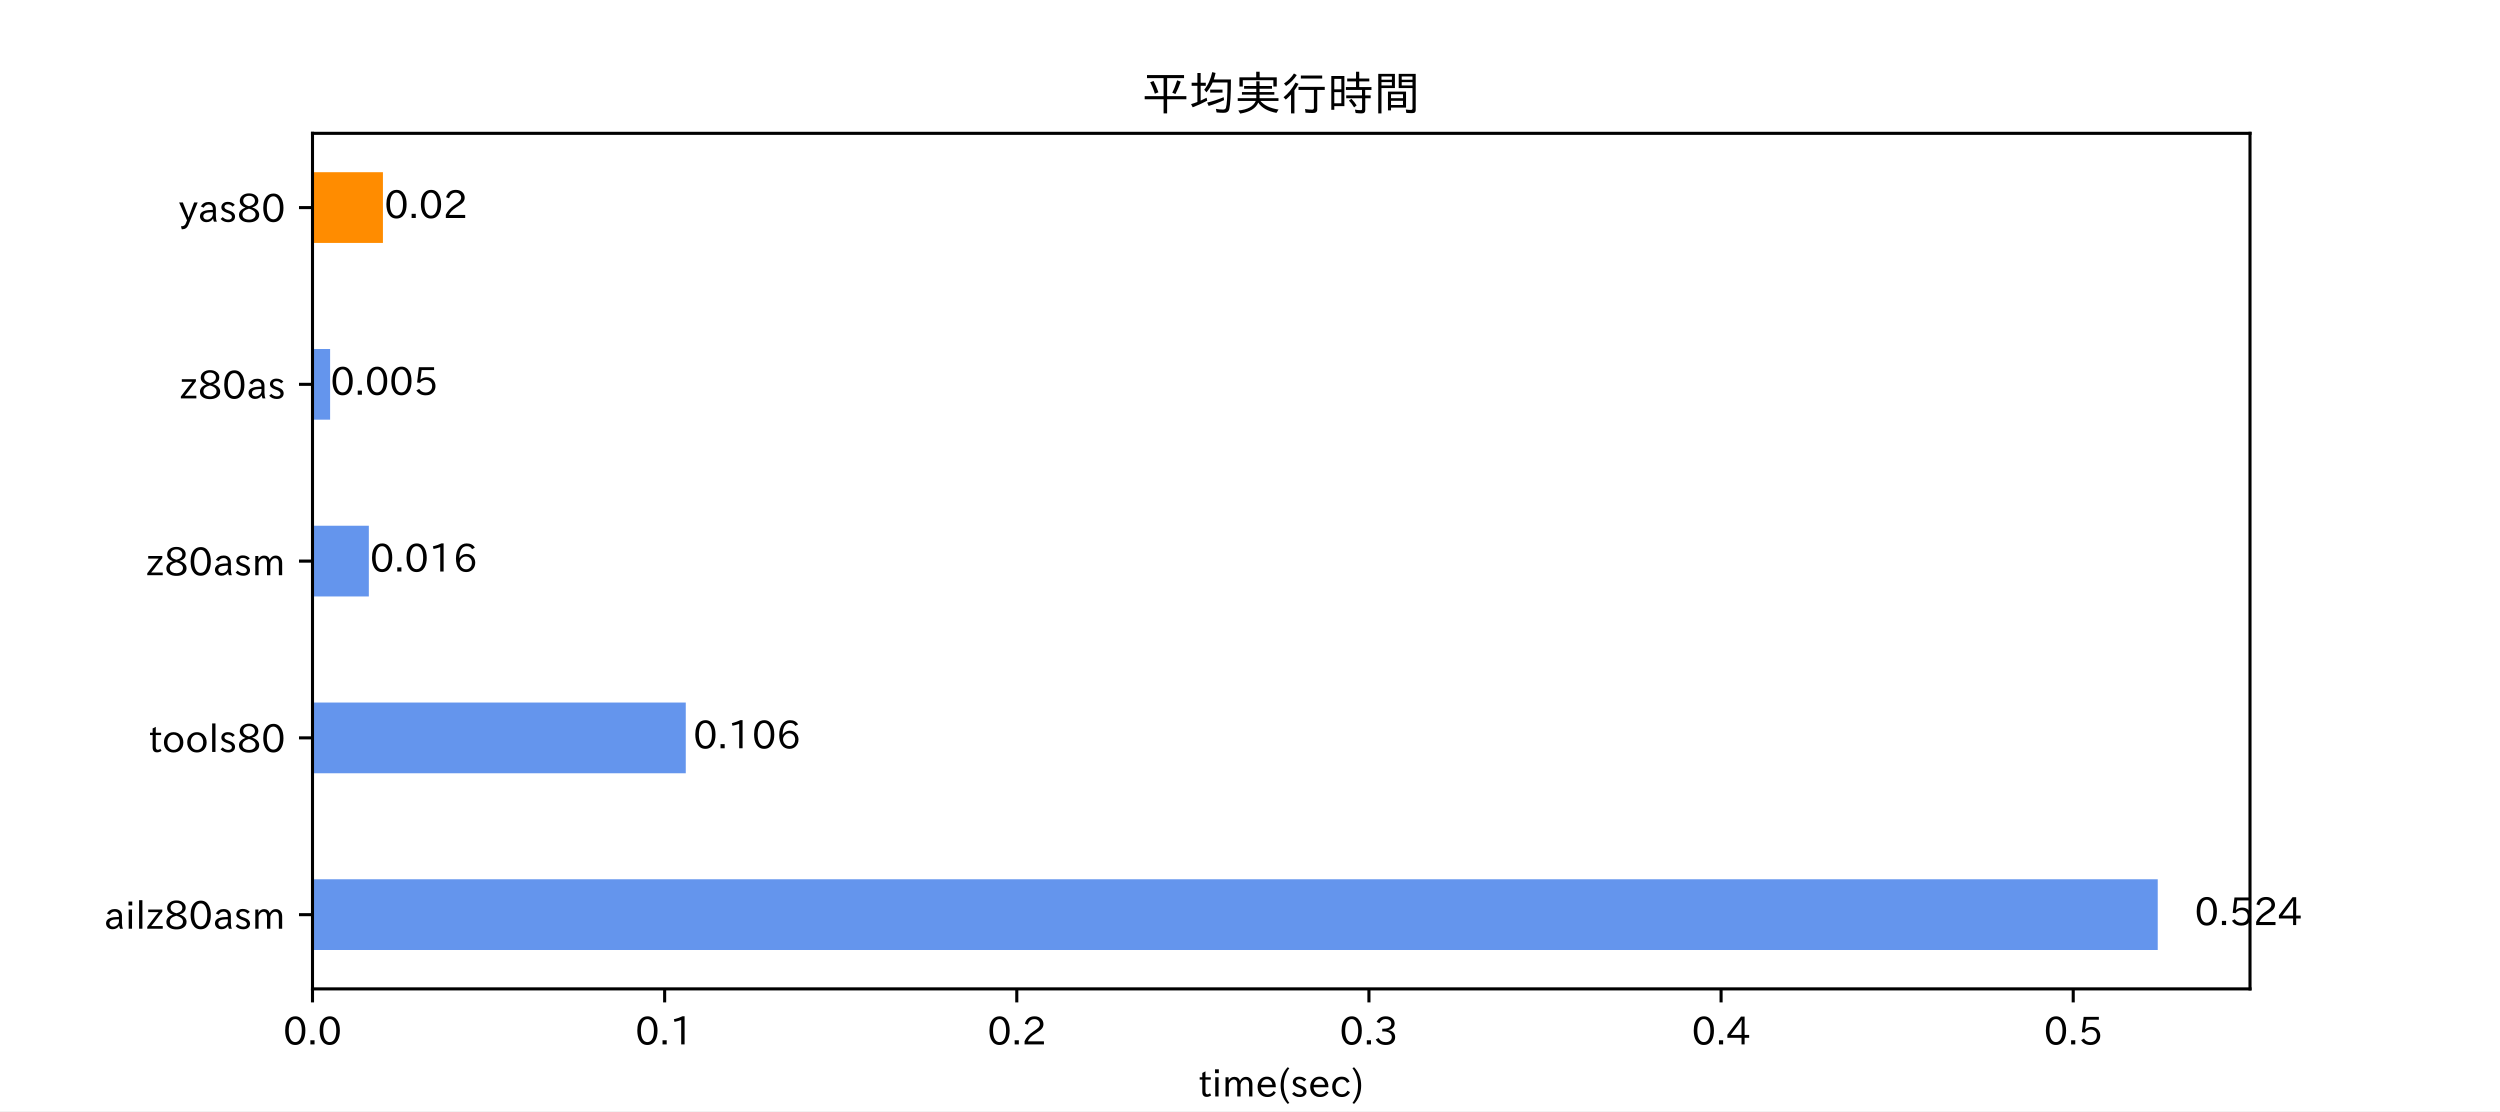
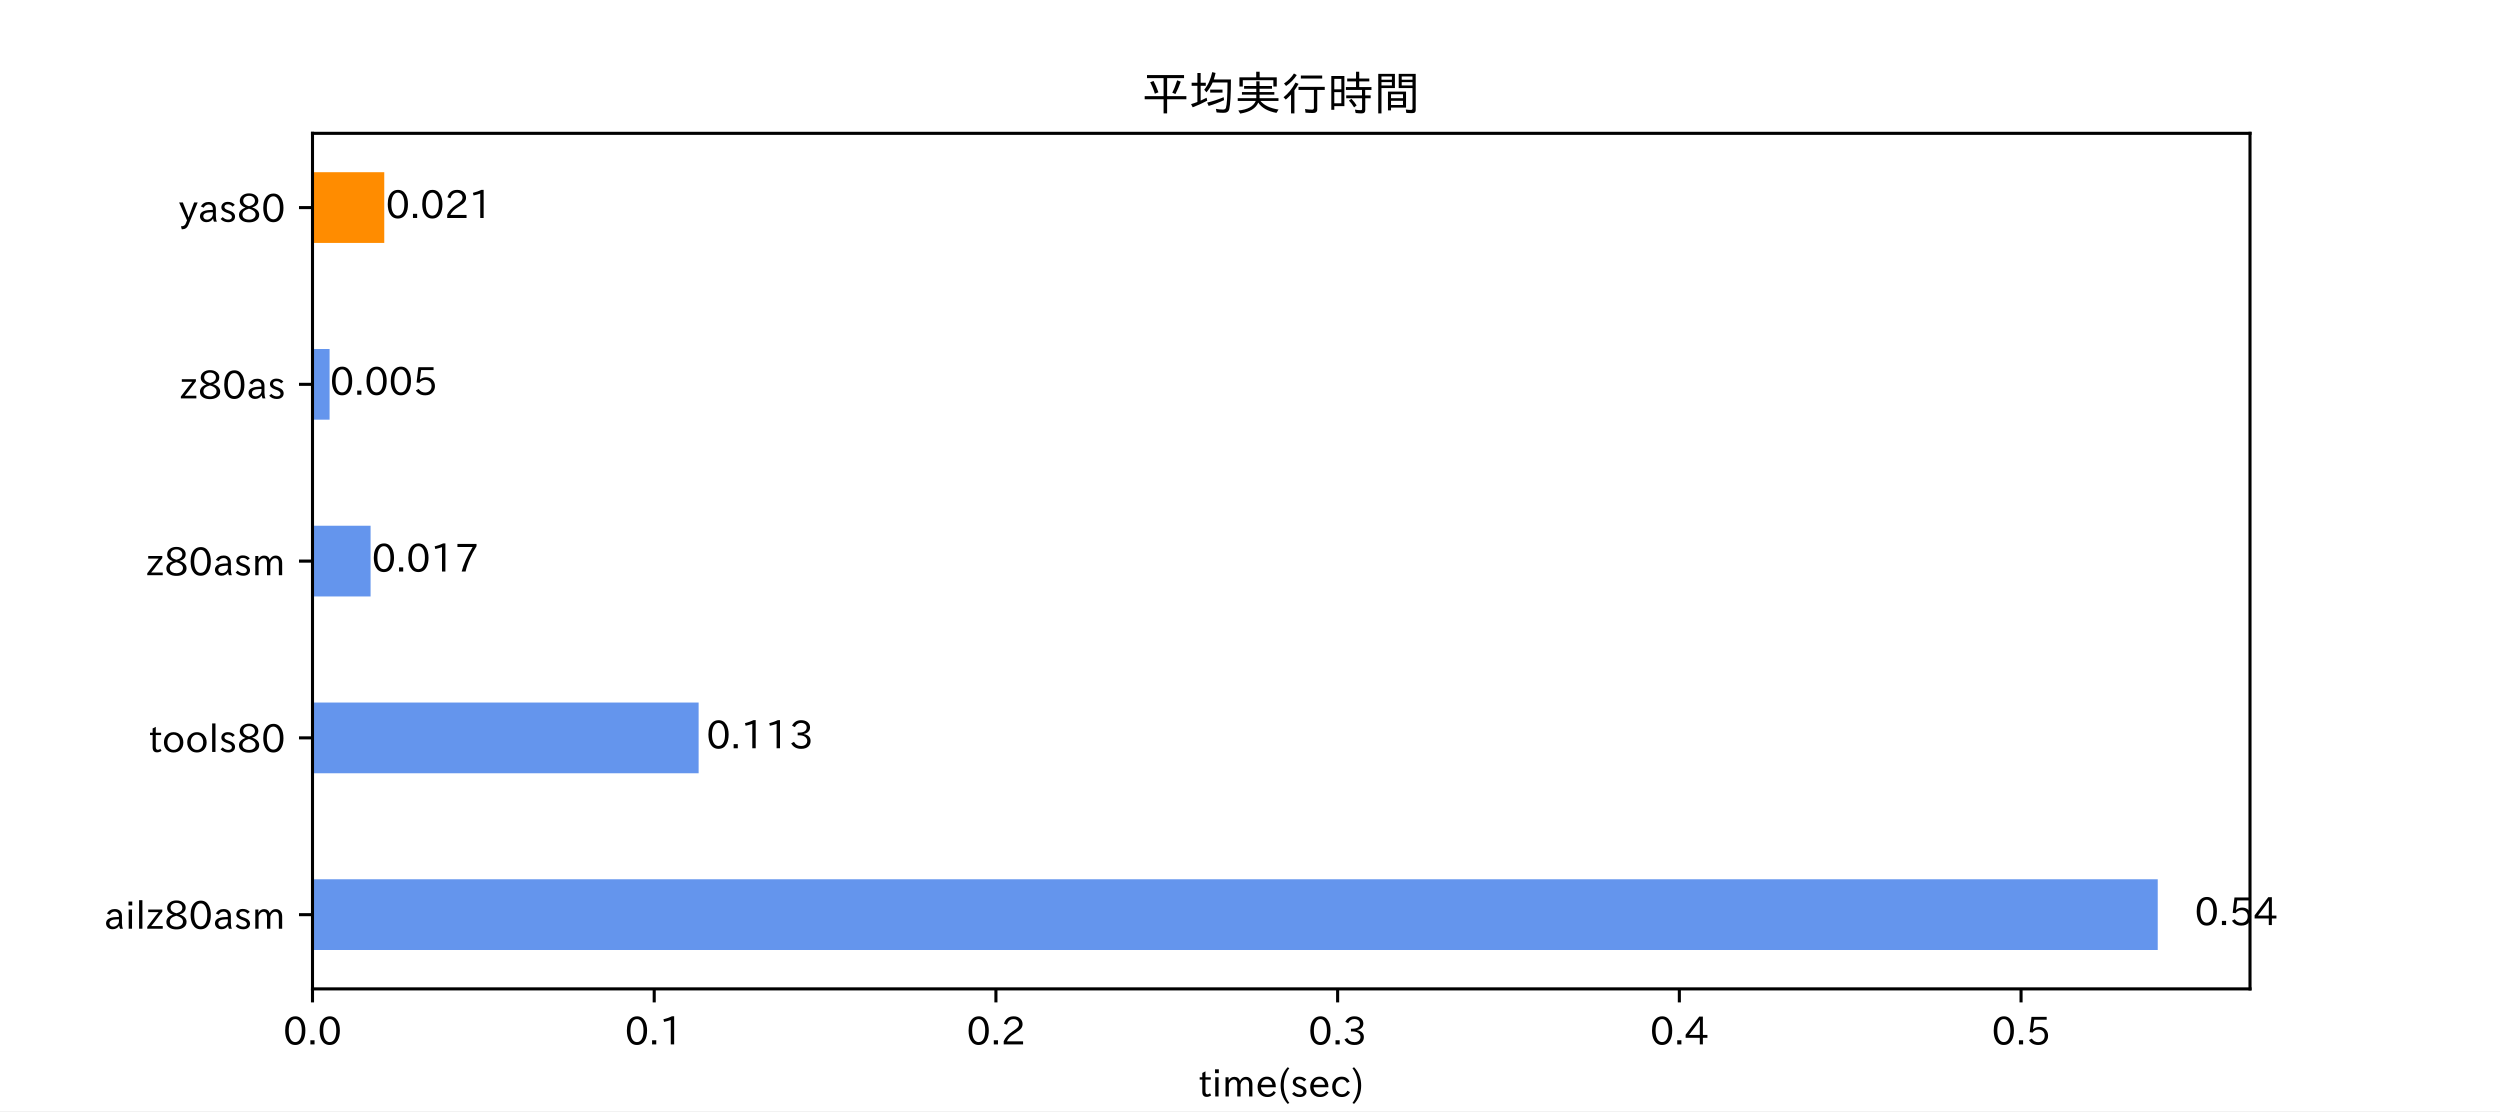
<svg xmlns="http://www.w3.org/2000/svg" xmlns:xlink="http://www.w3.org/1999/xlink" width="648pt" height="288pt" viewBox="0 0 648 288" version="1.1">
  <defs>
    <style type="text/css">*{stroke-linejoin: round; stroke-linecap: butt}</style>
  </defs>
  <g id="figure_1">
    <g id="patch_1">
      <path d="M 0 288  L 648 288  L 648 0  L 0 0  z " style="fill: #ffffff" />
    </g>
    <g id="axes_1">
      <g id="patch_2">
        <path d="M 81 256.32  L 583.2 256.32  L 583.2 34.56  L 81 34.56  z " style="fill: #ffffff" />
      </g>
      <g id="patch_3">
-         <path d="M 81 44.64  L 99.255 44.64  L 99.255 62.967  L 81 62.967  z " clip-path="url(#pb9624c2dc9)" style="fill: #ff8c00" />
+         <path d="M 81 44.64  L 99.6 44.64  L 99.6 62.967  L 81 62.967  z " clip-path="url(#pcaa8db3b08)" style="fill: #ff8c00" />
      </g>
      <g id="patch_4">
-         <path d="M 81 90.458  L 85.564 90.458  L 85.564 108.785  L 81 108.785  z " clip-path="url(#pb9624c2dc9)" style="fill: #6495ed" />
+         <path d="M 81 90.458  L 85.429 90.458  L 85.429 108.785  L 81 108.785  z " clip-path="url(#pcaa8db3b08)" style="fill: #6495ed" />
      </g>
      <g id="patch_5">
-         <path d="M 81 136.276  L 95.604 136.276  L 95.604 154.604  L 81 154.604  z " clip-path="url(#pb9624c2dc9)" style="fill: #6495ed" />
+         <path d="M 81 136.276  L 96.057 136.276  L 96.057 154.604  L 81 154.604  z " clip-path="url(#pcaa8db3b08)" style="fill: #6495ed" />
      </g>
      <g id="patch_6">
-         <path d="M 81 182.095  L 177.752 182.095  L 177.752 200.422  L 81 200.422  z " clip-path="url(#pb9624c2dc9)" style="fill: #6495ed" />
+         <path d="M 81 182.095  L 181.086 182.095  L 181.086 200.422  L 81 200.422  z " clip-path="url(#pcaa8db3b08)" style="fill: #6495ed" />
      </g>
      <g id="patch_7">
-         <path d="M 81 227.913  L 559.286 227.913  L 559.286 246.24  L 81 246.24  z " clip-path="url(#pb9624c2dc9)" style="fill: #6495ed" />
+         <path d="M 81 227.913  L 559.286 227.913  L 559.286 246.24  L 81 246.24  z " clip-path="url(#pcaa8db3b08)" style="fill: #6495ed" />
      </g>
      <g id="matplotlib.axis_1">
        <g id="xtick_1">
          <g id="line2d_1">
            <defs>
-               <path id="m57a900c280" d="M 0 0  L 0 3.5  " style="stroke: #000000; stroke-width: 0.8" />
+               <path id="m68e9a81e2b" d="M 0 0  L 0 3.5  " style="stroke: #000000; stroke-width: 0.8" />
            </defs>
            <g>
-               <use xlink:href="#m57a900c280" x="81" y="256.32" style="stroke: #000000; stroke-width: 0.8" />
+               <use xlink:href="#m68e9a81e2b" x="81" y="256.32" style="stroke: #000000; stroke-width: 0.8" />
            </g>
          </g>
          <g id="text_1">
            <g transform="translate(73.38047 270.8106) scale(0.1 -0.1)">
              <defs>
                <path id="IPAexGothic-30" d="M 2038 4725  Q 2881 4725 3334 3944  Q 3694 3325 3694 2344  Q 3694 1372 3334 741  Q 2888 -31 2016 -31  Q 1147 -31 700 741  Q 341 1372 341 2350  Q 341 3713 1000 4334  Q 1419 4725 2038 4725  z M 2016 4266  Q 1516 4266 1228 3759  Q 934 3247 934 2344  Q 934 1456 1222 947  Q 1513 447 2016 447  Q 2619 447 2909 1153  Q 3100 1622 3100 2375  Q 3100 3256 2806 3759  Q 2509 4266 2016 4266  z " transform="scale(0.015625)" />
                <path id="IPAexGothic-2e" d="M 1184 63  L 494 63  L 494 753  L 1184 753  L 1184 63  z " transform="scale(0.015625)" />
              </defs>
              <use xlink:href="#IPAexGothic-30" />
              <use xlink:href="#IPAexGothic-2e" transform="translate(62.98828 0)" />
              <use xlink:href="#IPAexGothic-30" transform="translate(89.4043 0)" />
            </g>
          </g>
        </g>
        <g id="xtick_2">
          <g id="line2d_2">
            <g>
-               <use xlink:href="#m57a900c280" x="172.276" y="256.32" style="stroke: #000000; stroke-width: 0.8" />
+               <use xlink:href="#m68e9a81e2b" x="169.571" y="256.32" style="stroke: #000000; stroke-width: 0.8" />
            </g>
          </g>
          <g id="text_2">
-             <g transform="translate(164.6564 270.8106) scale(0.1 -0.1)">
+             <g transform="translate(161.9519 270.8106) scale(0.1 -0.1)">
              <defs>
                <path id="IPAexGothic-31" d="M 2463 63  L 1900 63  L 1900 4103  Q 1372 3922 788 3797  L 684 4231  Q 1519 4441 2106 4731  L 2463 4731  L 2463 63  z " transform="scale(0.015625)" />
              </defs>
              <use xlink:href="#IPAexGothic-30" />
              <use xlink:href="#IPAexGothic-2e" transform="translate(62.98828 0)" />
              <use xlink:href="#IPAexGothic-31" transform="translate(89.4043 0)" />
            </g>
          </g>
        </g>
        <g id="xtick_3">
          <g id="line2d_3">
            <g>
-               <use xlink:href="#m57a900c280" x="263.552" y="256.32" style="stroke: #000000; stroke-width: 0.8" />
+               <use xlink:href="#m68e9a81e2b" x="258.143" y="256.32" style="stroke: #000000; stroke-width: 0.8" />
            </g>
          </g>
          <g id="text_3">
-             <g transform="translate(255.9323 270.8106) scale(0.1 -0.1)">
+             <g transform="translate(250.5233 270.8106) scale(0.1 -0.1)">
              <defs>
                <path id="IPAexGothic-32" d="M 3659 63  L 447 63  L 447 594  Q 825 1475 1894 2203  L 2072 2322  Q 2619 2697 2791 2906  Q 2988 3153 2988 3444  Q 2988 3772 2756 4003  Q 2500 4259 2084 4259  Q 1250 4259 991 3328  L 497 3506  Q 853 4725 2116 4725  Q 2806 4725 3216 4316  Q 3575 3947 3575 3425  Q 3575 3038 3344 2722  Q 3131 2416 2366 1938  L 2231 1856  Q 1256 1253 978 569  L 3659 569  L 3659 63  z " transform="scale(0.015625)" />
              </defs>
              <use xlink:href="#IPAexGothic-30" />
              <use xlink:href="#IPAexGothic-2e" transform="translate(62.98828 0)" />
              <use xlink:href="#IPAexGothic-32" transform="translate(89.4043 0)" />
            </g>
          </g>
        </g>
        <g id="xtick_4">
          <g id="line2d_4">
            <g>
-               <use xlink:href="#m57a900c280" x="354.828" y="256.32" style="stroke: #000000; stroke-width: 0.8" />
+               <use xlink:href="#m68e9a81e2b" x="346.714" y="256.32" style="stroke: #000000; stroke-width: 0.8" />
            </g>
          </g>
          <g id="text_4">
-             <g transform="translate(347.2082 270.8106) scale(0.1 -0.1)">
+             <g transform="translate(339.0948 270.8106) scale(0.1 -0.1)">
              <defs>
                <path id="IPAexGothic-33" d="M 2381 2419  Q 3506 2216 3506 1278  Q 3506 716 3128 356  Q 2709 -31 1944 -31  Q 797 -31 288 881  L 756 1131  Q 1109 441 1938 441  Q 2425 441 2694 691  Q 2950 928 2950 1291  Q 2950 1719 2566 1978  Q 2216 2213 1644 2213  L 1363 2213  L 1363 2669  L 1656 2669  Q 2231 2669 2534 2888  Q 2859 3119 2859 3509  Q 2859 3934 2494 4138  Q 2259 4278 1931 4278  Q 1238 4278 903 3578  L 434 3803  Q 897 4725 1938 4725  Q 2597 4725 3006 4394  Q 3416 4069 3416 3534  Q 3416 3028 3019 2706  Q 2763 2500 2381 2444  L 2381 2419  z " transform="scale(0.015625)" />
              </defs>
              <use xlink:href="#IPAexGothic-30" />
              <use xlink:href="#IPAexGothic-2e" transform="translate(62.98828 0)" />
              <use xlink:href="#IPAexGothic-33" transform="translate(89.4043 0)" />
            </g>
          </g>
        </g>
        <g id="xtick_5">
          <g id="line2d_5">
            <g>
-               <use xlink:href="#m57a900c280" x="446.104" y="256.32" style="stroke: #000000; stroke-width: 0.8" />
+               <use xlink:href="#m68e9a81e2b" x="435.286" y="256.32" style="stroke: #000000; stroke-width: 0.8" />
            </g>
          </g>
          <g id="text_5">
-             <g transform="translate(438.4841 270.8106) scale(0.1 -0.1)">
+             <g transform="translate(427.6662 270.8106) scale(0.1 -0.1)">
              <defs>
                <path id="IPAexGothic-34" d="M 3813 1159  L 3059 1159  L 3059 63  L 2547 63  L 2547 1159  L 197 1159  L 197 1672  L 2456 4678  L 3059 4678  L 3059 1634  L 3813 1634  L 3813 1159  z M 2578 4109  L 2559 4109  Q 2278 3656 2003 3284  L 759 1634  L 2547 1634  L 2547 3144  Q 2547 3481 2578 4109  z " transform="scale(0.015625)" />
              </defs>
              <use xlink:href="#IPAexGothic-30" />
              <use xlink:href="#IPAexGothic-2e" transform="translate(62.98828 0)" />
              <use xlink:href="#IPAexGothic-34" transform="translate(89.4043 0)" />
            </g>
          </g>
        </g>
        <g id="xtick_6">
          <g id="line2d_6">
            <g>
-               <use xlink:href="#m57a900c280" x="537.379" y="256.32" style="stroke: #000000; stroke-width: 0.8" />
+               <use xlink:href="#m68e9a81e2b" x="523.857" y="256.32" style="stroke: #000000; stroke-width: 0.8" />
            </g>
          </g>
          <g id="text_6">
-             <g transform="translate(529.76 270.8106) scale(0.1 -0.1)">
+             <g transform="translate(516.2376 270.8106) scale(0.1 -0.1)">
              <defs>
                <path id="IPAexGothic-35" d="M 1178 2603  Q 1634 2963 2172 2963  Q 2816 2963 3241 2528  Q 3638 2113 3638 1497  Q 3638 938 3297 513  Q 2869 -31 2031 -31  Q 959 -31 469 784  L 938 1028  Q 1309 434 2013 434  Q 2466 434 2769 716  Q 3081 1013 3081 1503  Q 3081 1966 2806 2241  Q 2519 2528 2056 2528  Q 1406 2528 1072 2028  L 591 2091  L 884 4634  L 3406 4634  L 3406 4153  L 1341 4153  L 1134 2603  L 1178 2603  z " transform="scale(0.015625)" />
              </defs>
              <use xlink:href="#IPAexGothic-30" />
              <use xlink:href="#IPAexGothic-2e" transform="translate(62.98828 0)" />
              <use xlink:href="#IPAexGothic-35" transform="translate(89.4043 0)" />
            </g>
          </g>
        </g>
        <g id="text_7">
          <g transform="translate(310.6156 284.3028) scale(0.1 -0.1)">
            <defs>
              <path id="IPAexGothic-74" d="M 2125 241  Q 1769 -6 1397 -6  Q 653 -6 653 831  L 653 2859  L 219 2859  L 219 3250  L 653 3250  L 653 3966  L 1178 4228  L 1178 3250  L 2063 3250  L 2063 2859  L 1178 2859  L 1178 906  Q 1178 416 1513 416  Q 1738 416 1941 588  L 2125 241  z " transform="scale(0.015625)" />
              <path id="IPAexGothic-69" d="M 1178 3928  L 550 3928  L 550 4569  L 1178 4569  L 1178 3928  z M 1138 63  L 588 63  L 588 3250  L 1138 3250  L 1138 63  z " transform="scale(0.015625)" />
              <path id="IPAexGothic-6d" d="M 5022 63  L 4472 63  L 4472 2059  Q 4472 2869 3847 2869  Q 3550 2869 3303 2594  Q 3128 2397 3059 2103  L 3059 63  L 2509 63  L 2509 2066  Q 2509 2869 1919 2869  Q 1606 2869 1369 2594  Q 1113 2306 1113 2041  L 1113 63  L 563 63  L 563 3250  L 1075 3250  L 1075 2700  Q 1391 3316 2028 3316  Q 2725 3316 2956 2647  Q 3303 3316 3953 3316  Q 4478 3316 4772 2944  Q 5022 2638 5022 2072  L 5022 63  z " transform="scale(0.015625)" />
              <path id="IPAexGothic-65" d="M 863 1594  Q 891 1041 1209 722  Q 1534 397 1997 397  Q 2606 397 2963 966  L 3322 728  Q 2869 -31 1931 -31  Q 1222 -31 766 422  Q 306 884 306 1641  Q 306 2444 788 2925  Q 1216 3353 1856 3353  Q 2459 3353 2866 2956  Q 3322 2494 3322 1722  L 3322 1594  L 863 1594  z M 2756 1997  Q 2709 2431 2450 2681  Q 2194 2938 1844 2938  Q 1438 2938 1150 2591  Q 953 2356 894 1997  L 2756 1997  z " transform="scale(0.015625)" />
              <path id="IPAexGothic-28" d="M 1928 -1016  L 1653 -1166  Q 488 69 488 1875  Q 488 3678 1653 4909  L 1928 4763  Q 1006 3522 1006 1881  Q 1006 203 1928 -1016  z " transform="scale(0.015625)" />
              <path id="IPAexGothic-73" d="M 2234 2547  Q 1938 2931 1484 2931  Q 891 2931 891 2475  Q 891 2153 1531 1944  L 1741 1875  Q 2650 1578 2650 894  Q 2650 434 2272 172  Q 1972 -31 1497 -31  Q 766 -31 256 503  L 603 819  Q 997 397 1516 397  Q 2131 397 2131 875  Q 2131 1238 1453 1478  L 1234 1553  Q 378 1853 378 2431  Q 378 2797 628 3047  Q 928 3347 1453 3347  Q 2156 3347 2606 2859  L 2234 2547  z " transform="scale(0.015625)" />
              <path id="IPAexGothic-63" d="M 3269 784  Q 2834 -31 1900 -31  Q 1228 -31 788 409  Q 313 891 313 1663  Q 313 2428 788 2913  Q 1222 3347 1881 3347  Q 2813 3347 3206 2541  L 2763 2309  Q 2484 2900 1900 2900  Q 1516 2900 1234 2619  Q 881 2266 881 1650  Q 881 1069 1222 728  Q 1522 428 1956 428  Q 2547 428 2847 1016  L 3269 784  z " transform="scale(0.015625)" />
              <path id="IPAexGothic-29" d="M 466 4909  Q 1638 3672 1638 1875  Q 1638 75 466 -1166  L 191 -1016  Q 1119 216 1119 1881  Q 1119 3509 191 4763  L 466 4909  z " transform="scale(0.015625)" />
            </defs>
            <use xlink:href="#IPAexGothic-74" />
            <use xlink:href="#IPAexGothic-69" transform="translate(34.61914 0)" />
            <use xlink:href="#IPAexGothic-6d" transform="translate(61.62109 0)" />
            <use xlink:href="#IPAexGothic-65" transform="translate(148.7305 0)" />
            <use xlink:href="#IPAexGothic-28" transform="translate(205.6152 0)" />
            <use xlink:href="#IPAexGothic-73" transform="translate(238.916 0)" />
            <use xlink:href="#IPAexGothic-65" transform="translate(285.1074 0)" />
            <use xlink:href="#IPAexGothic-63" transform="translate(341.9922 0)" />
            <use xlink:href="#IPAexGothic-29" transform="translate(396.3867 0)" />
          </g>
        </g>
      </g>
      <g id="matplotlib.axis_2">
        <g id="ytick_1">
          <g id="line2d_7">
            <defs>
-               <path id="m581ba1033c" d="M 0 0  L -3.5 0  " style="stroke: #000000; stroke-width: 0.8" />
+               <path id="m4213955fa1" d="M 0 0  L -3.5 0  " style="stroke: #000000; stroke-width: 0.8" />
            </defs>
            <g>
-               <use xlink:href="#m581ba1033c" x="81" y="53.804" style="stroke: #000000; stroke-width: 0.8" />
+               <use xlink:href="#m4213955fa1" x="81" y="53.804" style="stroke: #000000; stroke-width: 0.8" />
            </g>
          </g>
          <g id="text_8">
            <g transform="translate(46.36406 57.54895) scale(0.1 -0.1)">
              <defs>
                <path id="IPAexGothic-79" d="M 3122 3250  L 1575 -488  Q 1278 -1203 550 -1203  L 478 -1203  L 344 -703  L 447 -703  Q 969 -703 1150 -238  L 1356 275  L 38 3250  L 659 3250  L 1363 1459  Q 1528 1025 1606 781  L 1625 781  Q 1750 1169 1863 1459  L 2528 3250  L 3122 3250  z " transform="scale(0.015625)" />
                <path id="IPAexGothic-61" d="M 3156 63  L 2672 63  Q 2559 303 2531 556  L 2509 556  Q 2147 -25 1428 -25  Q 934 -25 622 288  Q 347 563 347 959  Q 347 1947 2050 1997  L 2478 2009  L 2478 2175  Q 2478 2509 2288 2700  Q 2088 2900 1775 2900  Q 1238 2900 969 2378  L 494 2597  Q 938 3328 1788 3328  Q 2375 3328 2691 3000  Q 2984 2706 2984 2169  L 2984 997  Q 2984 400 3156 63  z M 2491 1625  L 2141 1619  Q 903 1591 903 953  Q 903 728 1050 581  Q 1231 403 1525 403  Q 1934 403 2234 703  Q 2491 969 2491 1344  L 2491 1625  z " transform="scale(0.015625)" />
                <path id="IPAexGothic-38" d="M 2541 2425  Q 3700 2031 3700 1197  Q 3700 541 3100 197  Q 2663 -56 2016 -56  Q 1366 -56 928 197  Q 347 531 347 1178  Q 347 1988 1409 2381  L 1409 2400  Q 481 2734 481 3509  Q 481 4100 981 4456  Q 1406 4756 2019 4756  Q 2703 4756 3131 4403  Q 3553 4069 3553 3566  Q 3553 2706 2541 2444  L 2541 2425  z M 2022 2625  Q 2997 2856 2997 3528  Q 2997 3916 2675 4150  Q 2413 4347 2016 4347  Q 1606 4347 1331 4128  Q 1050 3897 1050 3522  Q 1050 3150 1350 2925  Q 1494 2809 1722 2722  Q 1984 2616 2022 2625  z M 1978 2209  Q 922 1931 922 1216  Q 922 775 1313 556  Q 1606 391 2009 391  Q 2575 391 2881 697  Q 3106 922 3106 1250  Q 3106 1594 2794 1850  Q 2609 1994 2350 2100  Q 2047 2222 1978 2209  z " transform="scale(0.015625)" />
              </defs>
              <use xlink:href="#IPAexGothic-79" />
              <use xlink:href="#IPAexGothic-61" transform="translate(49.21875 0)" />
              <use xlink:href="#IPAexGothic-73" transform="translate(104.1992 0)" />
              <use xlink:href="#IPAexGothic-38" transform="translate(150.3906 0)" />
              <use xlink:href="#IPAexGothic-30" transform="translate(213.3789 0)" />
            </g>
          </g>
        </g>
        <g id="ytick_2">
          <g id="line2d_8">
            <g>
-               <use xlink:href="#m581ba1033c" x="81" y="99.622" style="stroke: #000000; stroke-width: 0.8" />
+               <use xlink:href="#m4213955fa1" x="81" y="99.622" style="stroke: #000000; stroke-width: 0.8" />
            </g>
          </g>
          <g id="text_9">
            <g transform="translate(46.55469 103.3671) scale(0.1 -0.1)">
              <defs>
                <path id="IPAexGothic-7a" d="M 2778 63  L 206 63  L 206 381  L 1575 2175  Q 1822 2500 2081 2797  L 2081 2816  L 366 2816  L 366 3250  L 2703 3250  L 2703 2900  L 1378 1138  Q 1256 975 872 522  L 872 503  L 2778 503  L 2778 63  z " transform="scale(0.015625)" />
              </defs>
              <use xlink:href="#IPAexGothic-7a" />
              <use xlink:href="#IPAexGothic-38" transform="translate(47.31445 0)" />
              <use xlink:href="#IPAexGothic-30" transform="translate(110.3027 0)" />
              <use xlink:href="#IPAexGothic-61" transform="translate(173.291 0)" />
              <use xlink:href="#IPAexGothic-73" transform="translate(228.2715 0)" />
            </g>
          </g>
        </g>
        <g id="ytick_3">
          <g id="line2d_9">
            <g>
-               <use xlink:href="#m581ba1033c" x="81" y="145.44" style="stroke: #000000; stroke-width: 0.8" />
+               <use xlink:href="#m4213955fa1" x="81" y="145.44" style="stroke: #000000; stroke-width: 0.8" />
            </g>
          </g>
          <g id="text_10">
            <g transform="translate(37.84375 149.1853) scale(0.1 -0.1)">
              <use xlink:href="#IPAexGothic-7a" />
              <use xlink:href="#IPAexGothic-38" transform="translate(47.31445 0)" />
              <use xlink:href="#IPAexGothic-30" transform="translate(110.3027 0)" />
              <use xlink:href="#IPAexGothic-61" transform="translate(173.291 0)" />
              <use xlink:href="#IPAexGothic-73" transform="translate(228.2715 0)" />
              <use xlink:href="#IPAexGothic-6d" transform="translate(274.4629 0)" />
            </g>
          </g>
        </g>
        <g id="ytick_4">
          <g id="line2d_10">
            <g>
-               <use xlink:href="#m581ba1033c" x="81" y="191.258" style="stroke: #000000; stroke-width: 0.8" />
+               <use xlink:href="#m4213955fa1" x="81" y="191.258" style="stroke: #000000; stroke-width: 0.8" />
            </g>
          </g>
          <g id="text_11">
            <g transform="translate(38.54062 195.0035) scale(0.1 -0.1)">
              <defs>
                <path id="IPAexGothic-6f" d="M 1919 3341  Q 2594 3341 3056 2888  Q 3531 2413 3531 1638  Q 3531 888 3066 422  Q 2609 -31 1919 -31  Q 1228 -31 781 416  Q 313 881 313 1656  Q 313 2413 788 2888  Q 1241 3341 1919 3341  z M 1919 2919  Q 1519 2919 1241 2631  Q 888 2278 888 1650  Q 888 1031 1234 684  Q 1516 403 1919 403  Q 2331 403 2609 691  Q 2956 1038 2956 1672  Q 2956 2269 2603 2631  Q 2316 2919 1919 2919  z " transform="scale(0.015625)" />
                <path id="IPAexGothic-6c" d="M 1131 63  L 581 63  L 581 4794  L 1131 4794  L 1131 63  z " transform="scale(0.015625)" />
              </defs>
              <use xlink:href="#IPAexGothic-74" />
              <use xlink:href="#IPAexGothic-6f" transform="translate(34.61914 0)" />
              <use xlink:href="#IPAexGothic-6f" transform="translate(95.01953 0)" />
              <use xlink:href="#IPAexGothic-6c" transform="translate(155.4199 0)" />
              <use xlink:href="#IPAexGothic-73" transform="translate(182.4219 0)" />
              <use xlink:href="#IPAexGothic-38" transform="translate(228.6133 0)" />
              <use xlink:href="#IPAexGothic-30" transform="translate(291.6016 0)" />
            </g>
          </g>
        </g>
        <g id="ytick_5">
          <g id="line2d_11">
            <g>
-               <use xlink:href="#m581ba1033c" x="81" y="237.076" style="stroke: #000000; stroke-width: 0.8" />
+               <use xlink:href="#m4213955fa1" x="81" y="237.076" style="stroke: #000000; stroke-width: 0.8" />
            </g>
          </g>
          <g id="text_12">
            <g transform="translate(26.94531 240.8217) scale(0.1 -0.1)">
              <use xlink:href="#IPAexGothic-61" />
              <use xlink:href="#IPAexGothic-69" transform="translate(54.98047 0)" />
              <use xlink:href="#IPAexGothic-6c" transform="translate(81.98242 0)" />
              <use xlink:href="#IPAexGothic-7a" transform="translate(108.9844 0)" />
              <use xlink:href="#IPAexGothic-38" transform="translate(156.2988 0)" />
              <use xlink:href="#IPAexGothic-30" transform="translate(219.2871 0)" />
              <use xlink:href="#IPAexGothic-61" transform="translate(282.2754 0)" />
              <use xlink:href="#IPAexGothic-73" transform="translate(337.2559 0)" />
              <use xlink:href="#IPAexGothic-6d" transform="translate(383.4473 0)" />
            </g>
          </g>
        </g>
      </g>
      <g id="patch_8">
        <path d="M 81 256.32  L 81 34.56  " style="fill: none; stroke: #000000; stroke-width: 0.8; stroke-linejoin: miter; stroke-linecap: square" />
      </g>
      <g id="patch_9">
        <path d="M 583.2 256.32  L 583.2 34.56  " style="fill: none; stroke: #000000; stroke-width: 0.8; stroke-linejoin: miter; stroke-linecap: square" />
      </g>
      <g id="patch_10">
        <path d="M 81 256.32  L 583.2 256.32  " style="fill: none; stroke: #000000; stroke-width: 0.8; stroke-linejoin: miter; stroke-linecap: square" />
      </g>
      <g id="patch_11">
        <path d="M 81 34.56  L 583.2 34.56  " style="fill: none; stroke: #000000; stroke-width: 0.8; stroke-linejoin: miter; stroke-linecap: square" />
      </g>
      <g id="text_13">
-         <g transform="translate(99.62028 56.59895) scale(0.1 -0.1)">
+         <g transform="translate(99.972 56.59895) scale(0.1 -0.1)">
          <use xlink:href="#IPAexGothic-30" />
          <use xlink:href="#IPAexGothic-2e" transform="translate(62.98828 0)" />
          <use xlink:href="#IPAexGothic-30" transform="translate(89.4043 0)" />
          <use xlink:href="#IPAexGothic-32" transform="translate(152.3926 0)" />
+           <use xlink:href="#IPAexGothic-31" transform="translate(215.3809 0)" />
        </g>
      </g>
      <g id="text_14">
-         <g transform="translate(85.65507 102.4171) scale(0.1 -0.1)">
+         <g transform="translate(85.51714 102.4171) scale(0.1 -0.1)">
          <use xlink:href="#IPAexGothic-30" />
          <use xlink:href="#IPAexGothic-2e" transform="translate(62.98828 0)" />
          <use xlink:href="#IPAexGothic-30" transform="translate(89.4043 0)" />
          <use xlink:href="#IPAexGothic-30" transform="translate(152.3926 0)" />
          <use xlink:href="#IPAexGothic-35" transform="translate(215.3809 0)" />
        </g>
      </g>
      <g id="text_15">
-         <g transform="translate(95.89623 148.2353) scale(0.1 -0.1)">
+         <g transform="translate(96.35829 148.2353) scale(0.1 -0.1)">
          <defs>
-             <path id="IPAexGothic-36" d="M 1056 2328  Q 1509 2981 2234 2981  Q 2906 2981 3316 2513  Q 3675 2106 3675 1522  Q 3675 884 3272 434  Q 2853 -31 2178 -31  Q 1375 -31 922 581  Q 481 1178 481 2228  Q 481 3425 1013 4109  Q 1494 4725 2272 4725  Q 3191 4725 3609 4025  L 3150 3775  Q 2894 4266 2300 4266  Q 1119 4266 1031 2328  L 1056 2328  z M 2141 2547  Q 1684 2547 1384 2206  Q 1116 1900 1116 1541  Q 1116 1156 1353 844  Q 1672 428 2159 428  Q 2669 428 2941 844  Q 3125 1128 3125 1503  Q 3125 1944 2881 2228  Q 2600 2547 2141 2547  z " transform="scale(0.015625)" />
+             <path id="IPAexGothic-37" d="M 3597 4263  Q 2238 2106 1778 63  L 1131 63  Q 1581 1834 2950 4128  L 428 4128  L 428 4634  L 3597 4634  L 3597 4263  z " transform="scale(0.015625)" />
          </defs>
          <use xlink:href="#IPAexGothic-30" />
          <use xlink:href="#IPAexGothic-2e" transform="translate(62.98828 0)" />
          <use xlink:href="#IPAexGothic-30" transform="translate(89.4043 0)" />
          <use xlink:href="#IPAexGothic-31" transform="translate(152.3926 0)" />
-           <use xlink:href="#IPAexGothic-36" transform="translate(215.3809 0)" />
+           <use xlink:href="#IPAexGothic-37" transform="translate(215.3809 0)" />
        </g>
      </g>
      <g id="text_16">
-         <g transform="translate(179.6875 194.0535) scale(0.1 -0.1)">
+         <g transform="translate(183.0874 194.0535) scale(0.1 -0.1)">
          <use xlink:href="#IPAexGothic-30" />
          <use xlink:href="#IPAexGothic-2e" transform="translate(62.98828 0)" />
          <use xlink:href="#IPAexGothic-31" transform="translate(89.4043 0)" />
-           <use xlink:href="#IPAexGothic-30" transform="translate(152.3926 0)" />
-           <use xlink:href="#IPAexGothic-36" transform="translate(215.3809 0)" />
+           <use xlink:href="#IPAexGothic-31" transform="translate(152.3926 0)" />
+           <use xlink:href="#IPAexGothic-33" transform="translate(215.3809 0)" />
        </g>
      </g>
      <g id="text_17">
        <g transform="translate(568.8514 239.8717) scale(0.1 -0.1)">
          <use xlink:href="#IPAexGothic-30" />
          <use xlink:href="#IPAexGothic-2e" transform="translate(62.98828 0)" />
          <use xlink:href="#IPAexGothic-35" transform="translate(89.4043 0)" />
-           <use xlink:href="#IPAexGothic-32" transform="translate(152.3926 0)" />
-           <use xlink:href="#IPAexGothic-34" transform="translate(215.3809 0)" />
+           <use xlink:href="#IPAexGothic-34" transform="translate(152.3926 0)" />
        </g>
      </g>
      <g id="text_18">
        <g transform="translate(296.1 28.56) scale(0.12 -0.12)">
          <defs>
            <path id="IPAexGothic-5e73" d="M 3422 4428  L 3422 1941  L 6084 1941  L 6084 1513  L 3422 1513  L 3422 -447  L 2934 -447  L 2934 1513  L 322 1513  L 322 1941  L 2934 1941  L 2934 4428  L 641 4428  L 641 4856  L 5763 4856  L 5763 4428  L 3422 4428  z M 1728 2278  Q 1488 3094 1081 3859  L 1544 4038  Q 1875 3422 2222 2472  L 1728 2278  z M 4134 2425  Q 4509 3138 4813 4128  L 5306 3944  Q 4984 3006 4569 2228  L 4134 2425  z " transform="scale(0.015625)" />
            <path id="IPAexGothic-5747" d="M 1206 3794  L 1206 5144  L 1659 5144  L 1659 3794  L 2369 3794  L 2369 3372  L 1659 3372  L 1659 1325  Q 2078 1513 2484 1722  L 2566 1313  Q 1556 775 559 397  L 334 838  Q 803 975 1206 1138  L 1206 3372  L 413 3372  L 413 3794  L 1206 3794  z M 3475 4244  L 5844 4244  Q 5834 1131 5619 184  Q 5494 -366 4838 -366  Q 4369 -366 3859 -306  L 3769 184  Q 4241 88 4731 88  Q 5059 88 5147 306  Q 5359 919 5369 3828  L 3316 3828  Q 3013 3119 2466 2472  L 2150 2828  Q 2944 3788 3259 5263  L 3719 5147  Q 3619 4663 3475 4244  z M 2975 2847  L 4678 2847  L 4678 2431  L 2975 2431  L 2975 2847  z M 2559 1044  Q 3747 1338 4838 1797  L 4891 1388  Q 3831 891 2766 588  L 2559 1044  z " transform="scale(0.015625)" />
            <path id="IPAexGothic-5b9f" d="M 3525 1275  Q 4288 350 6022 91  L 5738 -375  Q 3953 -41 3219 1050  Q 2731 -144 728 -472  L 466 -44  Q 2422 150 2872 1275  L 384 1275  L 384 1659  L 2950 1659  L 2950 2144  L 966 2144  L 966 2509  L 2950 2509  L 2950 2969  L 1266 2969  L 1266 3341  L 2950 3341  L 2950 3988  L 3403 3988  L 3403 3341  L 5125 3341  L 5125 2969  L 3403 2969  L 3403 2509  L 5444 2509  L 5444 2144  L 3403 2144  L 3403 1659  L 6016 1659  L 6016 1275  L 3525 1275  z M 3413 4544  L 5778 4544  L 5778 3269  L 5309 3269  L 5309 4147  L 1084 4147  L 1084 3269  L 616 3269  L 616 4544  L 2938 4544  L 2938 5313  L 3413 5313  L 3413 4544  z " transform="scale(0.015625)" />
            <path id="IPAexGothic-884c" d="M 1822 2753  L 1822 -447  L 1353 -447  L 1353 2169  Q 966 1744 622 1466  L 316 1791  Q 1294 2559 1969 3822  L 2397 3634  Q 2109 3138 1822 2753  z M 4975 2803  L 4975 103  Q 4975 -391 4369 -391  Q 3925 -391 3356 -341  L 3288 159  Q 3775 78 4259 78  Q 4516 78 4516 319  L 4516 2803  L 2384 2803  L 2384 3225  L 6013 3225  L 6013 2803  L 4975 2803  z M 384 3691  Q 1231 4256 1756 5075  L 2144 4850  Q 1541 3947 666 3347  L 384 3691  z M 2709 4794  L 5659 4794  L 5659 4378  L 2709 4378  L 2709 4794  z " transform="scale(0.015625)" />
            <path id="IPAexGothic-6642" d="M 2328 4728  L 2328 563  L 934 563  L 934 56  L 519 56  L 519 4728  L 2328 4728  z M 934 4331  L 934 2881  L 1906 2881  L 1906 4331  L 934 4331  z M 934 2497  L 934 953  L 1906 953  L 1906 2497  L 934 2497  z M 3938 4372  L 3938 5313  L 4378 5313  L 4378 4372  L 5772 4372  L 5772 3981  L 4378 3981  L 4378 3194  L 6072 3194  L 6072 2803  L 5203 2803  L 5203 2047  L 5959 2047  L 5959 1650  L 5216 1650  L 5216 31  Q 5216 -447 4691 -447  Q 4394 -447 3888 -391  L 3784 78  Q 4272 0 4591 0  Q 4775 0 4775 172  L 4775 1650  L 2581 1650  L 2581 2047  L 4763 2047  L 4763 2803  L 2538 2803  L 2538 3194  L 3938 3194  L 3938 3981  L 2716 3981  L 2716 4372  L 3938 4372  z M 3669 384  Q 3331 950 2956 1325  L 3291 1575  Q 3719 1147 4025 659  L 3669 384  z " transform="scale(0.015625)" />
            <path id="IPAexGothic-9593" d="M 4450 2566  L 4450 353  L 2375 353  L 2375 -25  L 1953 -25  L 1953 2566  L 4450 2566  z M 4028 2200  L 2375 2200  L 2375 1653  L 4028 1653  L 4028 2200  z M 4028 1300  L 2375 1300  L 2375 719  L 4028 719  L 4028 1300  z M 2913 5019  L 2913 3059  L 1056 3059  L 1056 -447  L 609 -447  L 609 5019  L 2913 5019  z M 1056 4659  L 1056 4206  L 2497 4206  L 2497 4659  L 1056 4659  z M 1056 3881  L 1056 3413  L 2497 3413  L 2497 3881  L 1056 3881  z M 5788 5019  L 5788 91  Q 5788 -225 5641 -331  Q 5525 -409 5231 -409  Q 4803 -409 4481 -366  L 4419 97  Q 4853 38 5128 38  Q 5341 38 5341 244  L 5341 3059  L 3438 3059  L 3438 5019  L 5788 5019  z M 3853 4659  L 3853 4206  L 5341 4206  L 5341 4659  L 3853 4659  z M 3853 3881  L 3853 3413  L 5341 3413  L 5341 3881  L 3853 3881  z " transform="scale(0.015625)" />
          </defs>
          <use xlink:href="#IPAexGothic-5e73" />
          <use xlink:href="#IPAexGothic-5747" transform="translate(100 0)" />
          <use xlink:href="#IPAexGothic-5b9f" transform="translate(200 0)" />
          <use xlink:href="#IPAexGothic-884c" transform="translate(300 0)" />
          <use xlink:href="#IPAexGothic-6642" transform="translate(400 0)" />
          <use xlink:href="#IPAexGothic-9593" transform="translate(500 0)" />
        </g>
      </g>
    </g>
  </g>
  <defs>
-     <clipPath id="pb9624c2dc9">
+     <clipPath id="pcaa8db3b08">
      <rect x="81" y="34.56" width="502.2" height="221.76" />
    </clipPath>
  </defs>
</svg>
